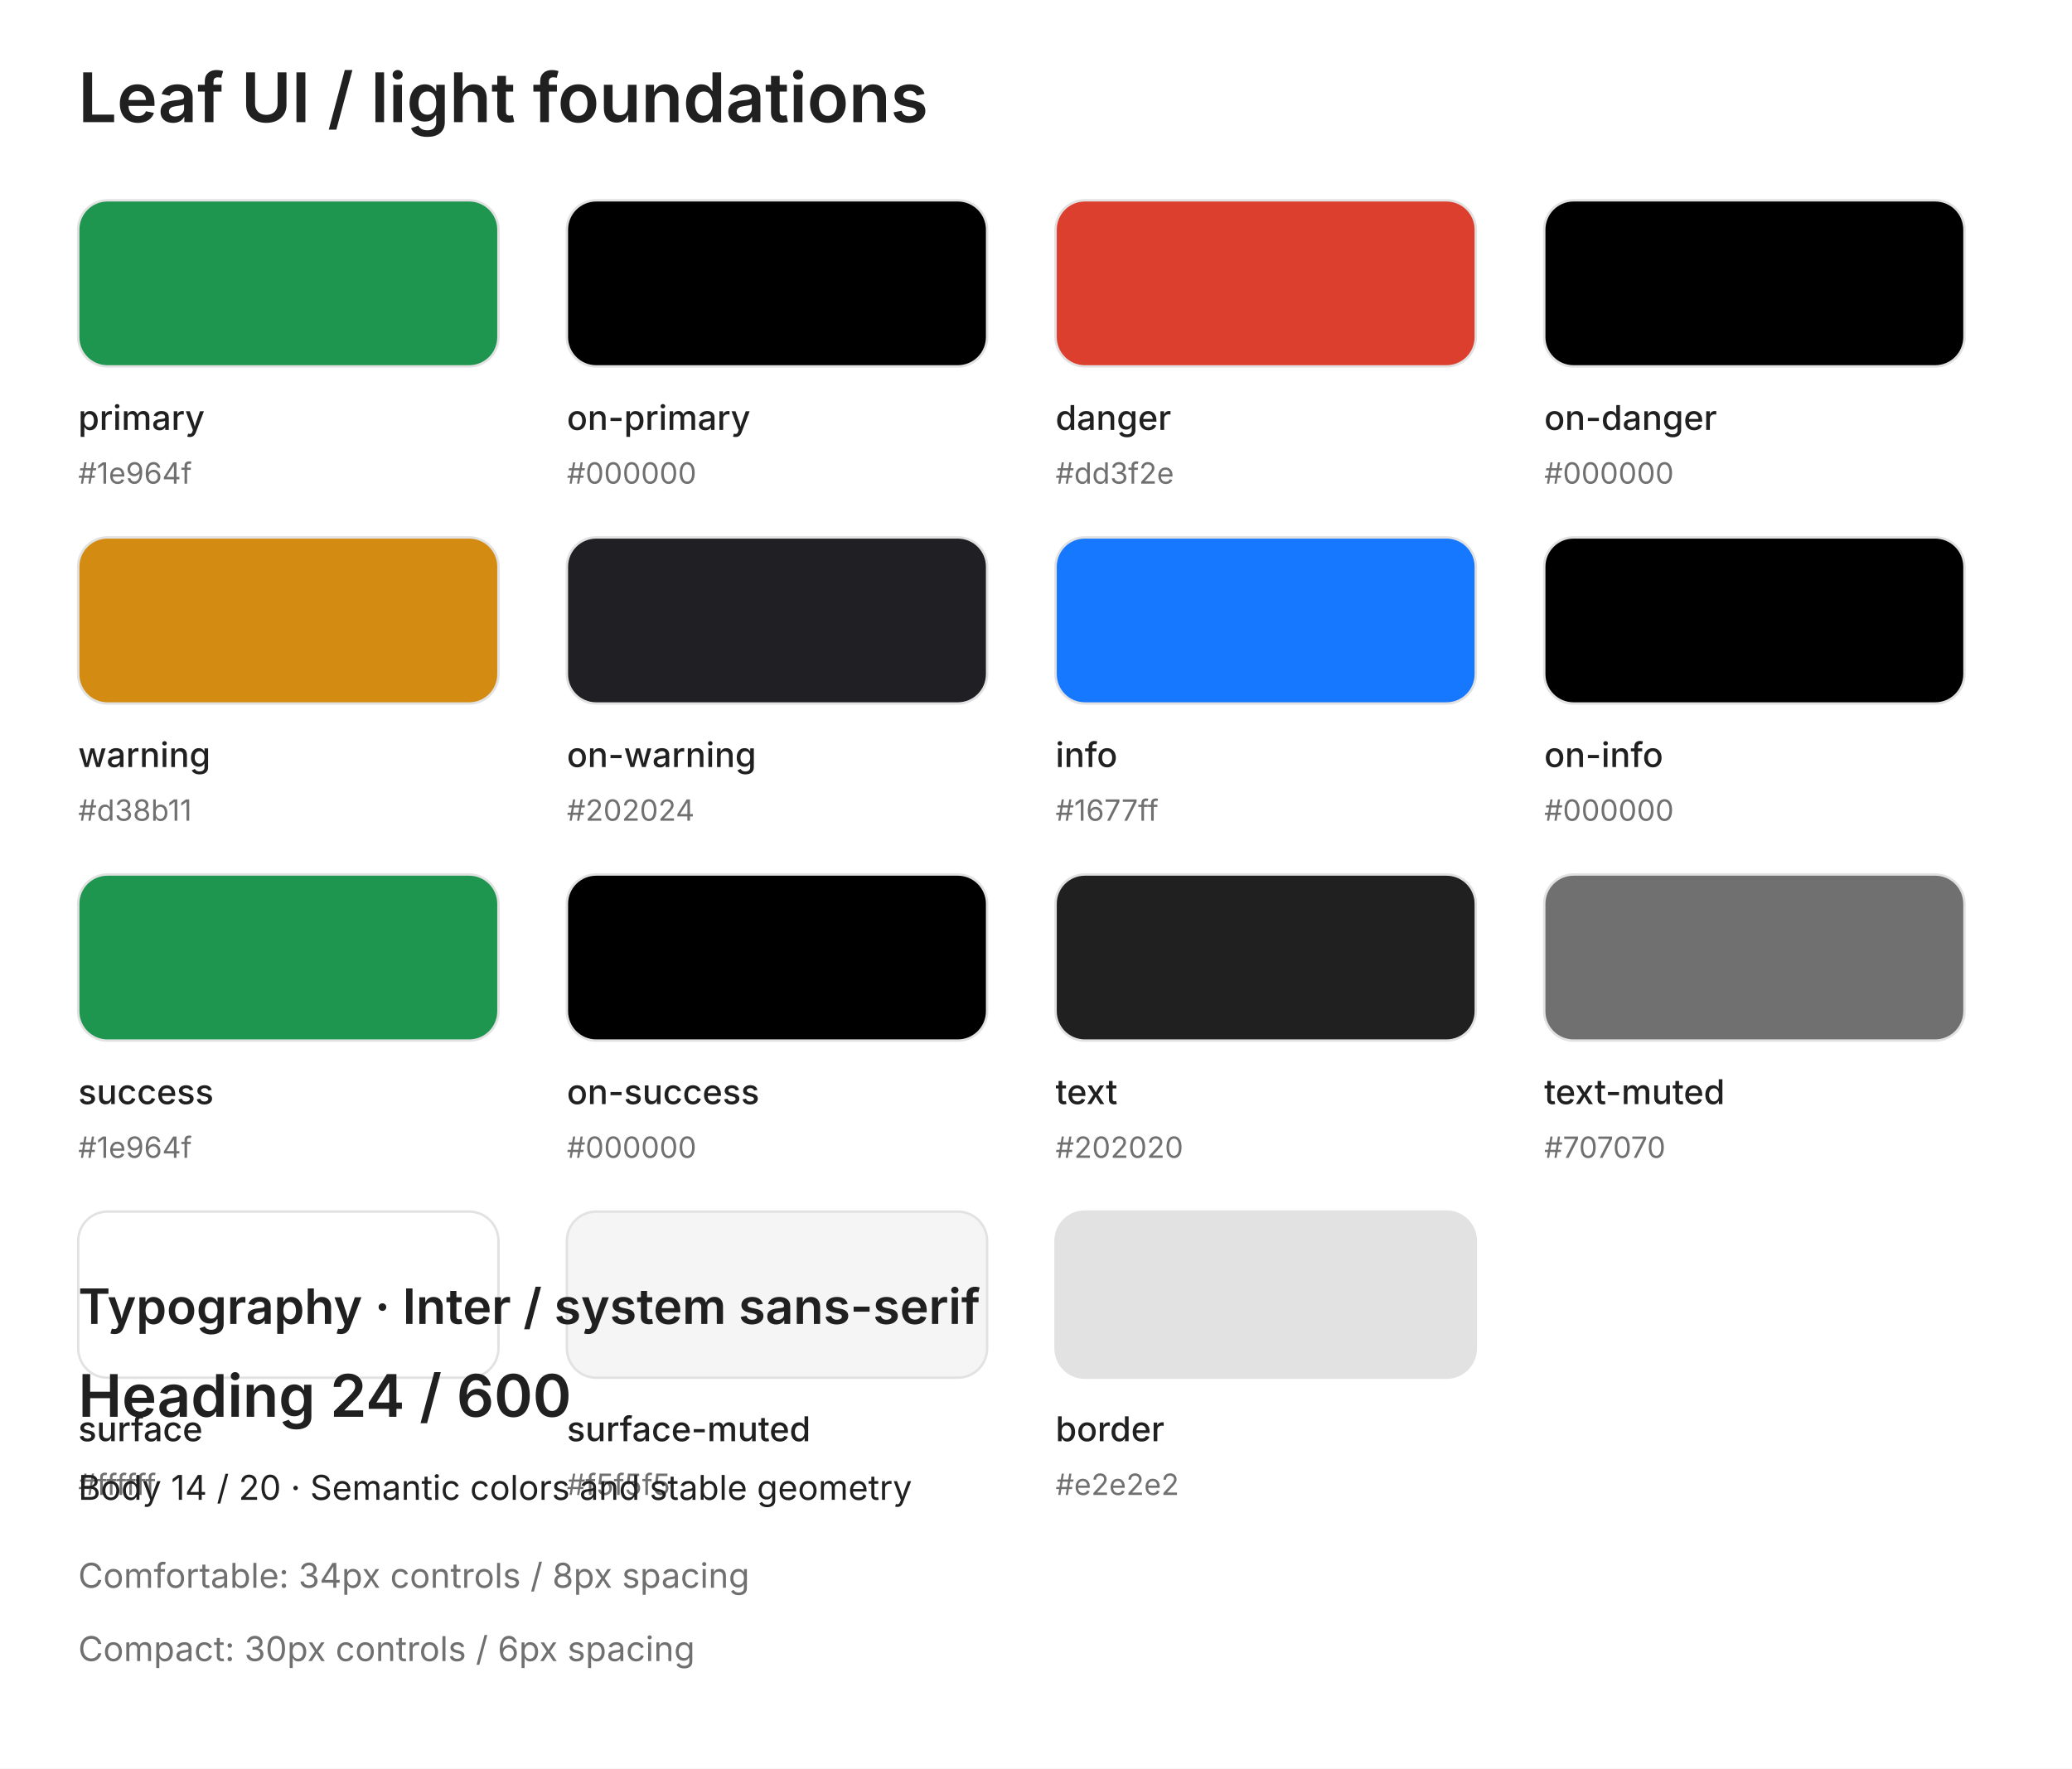
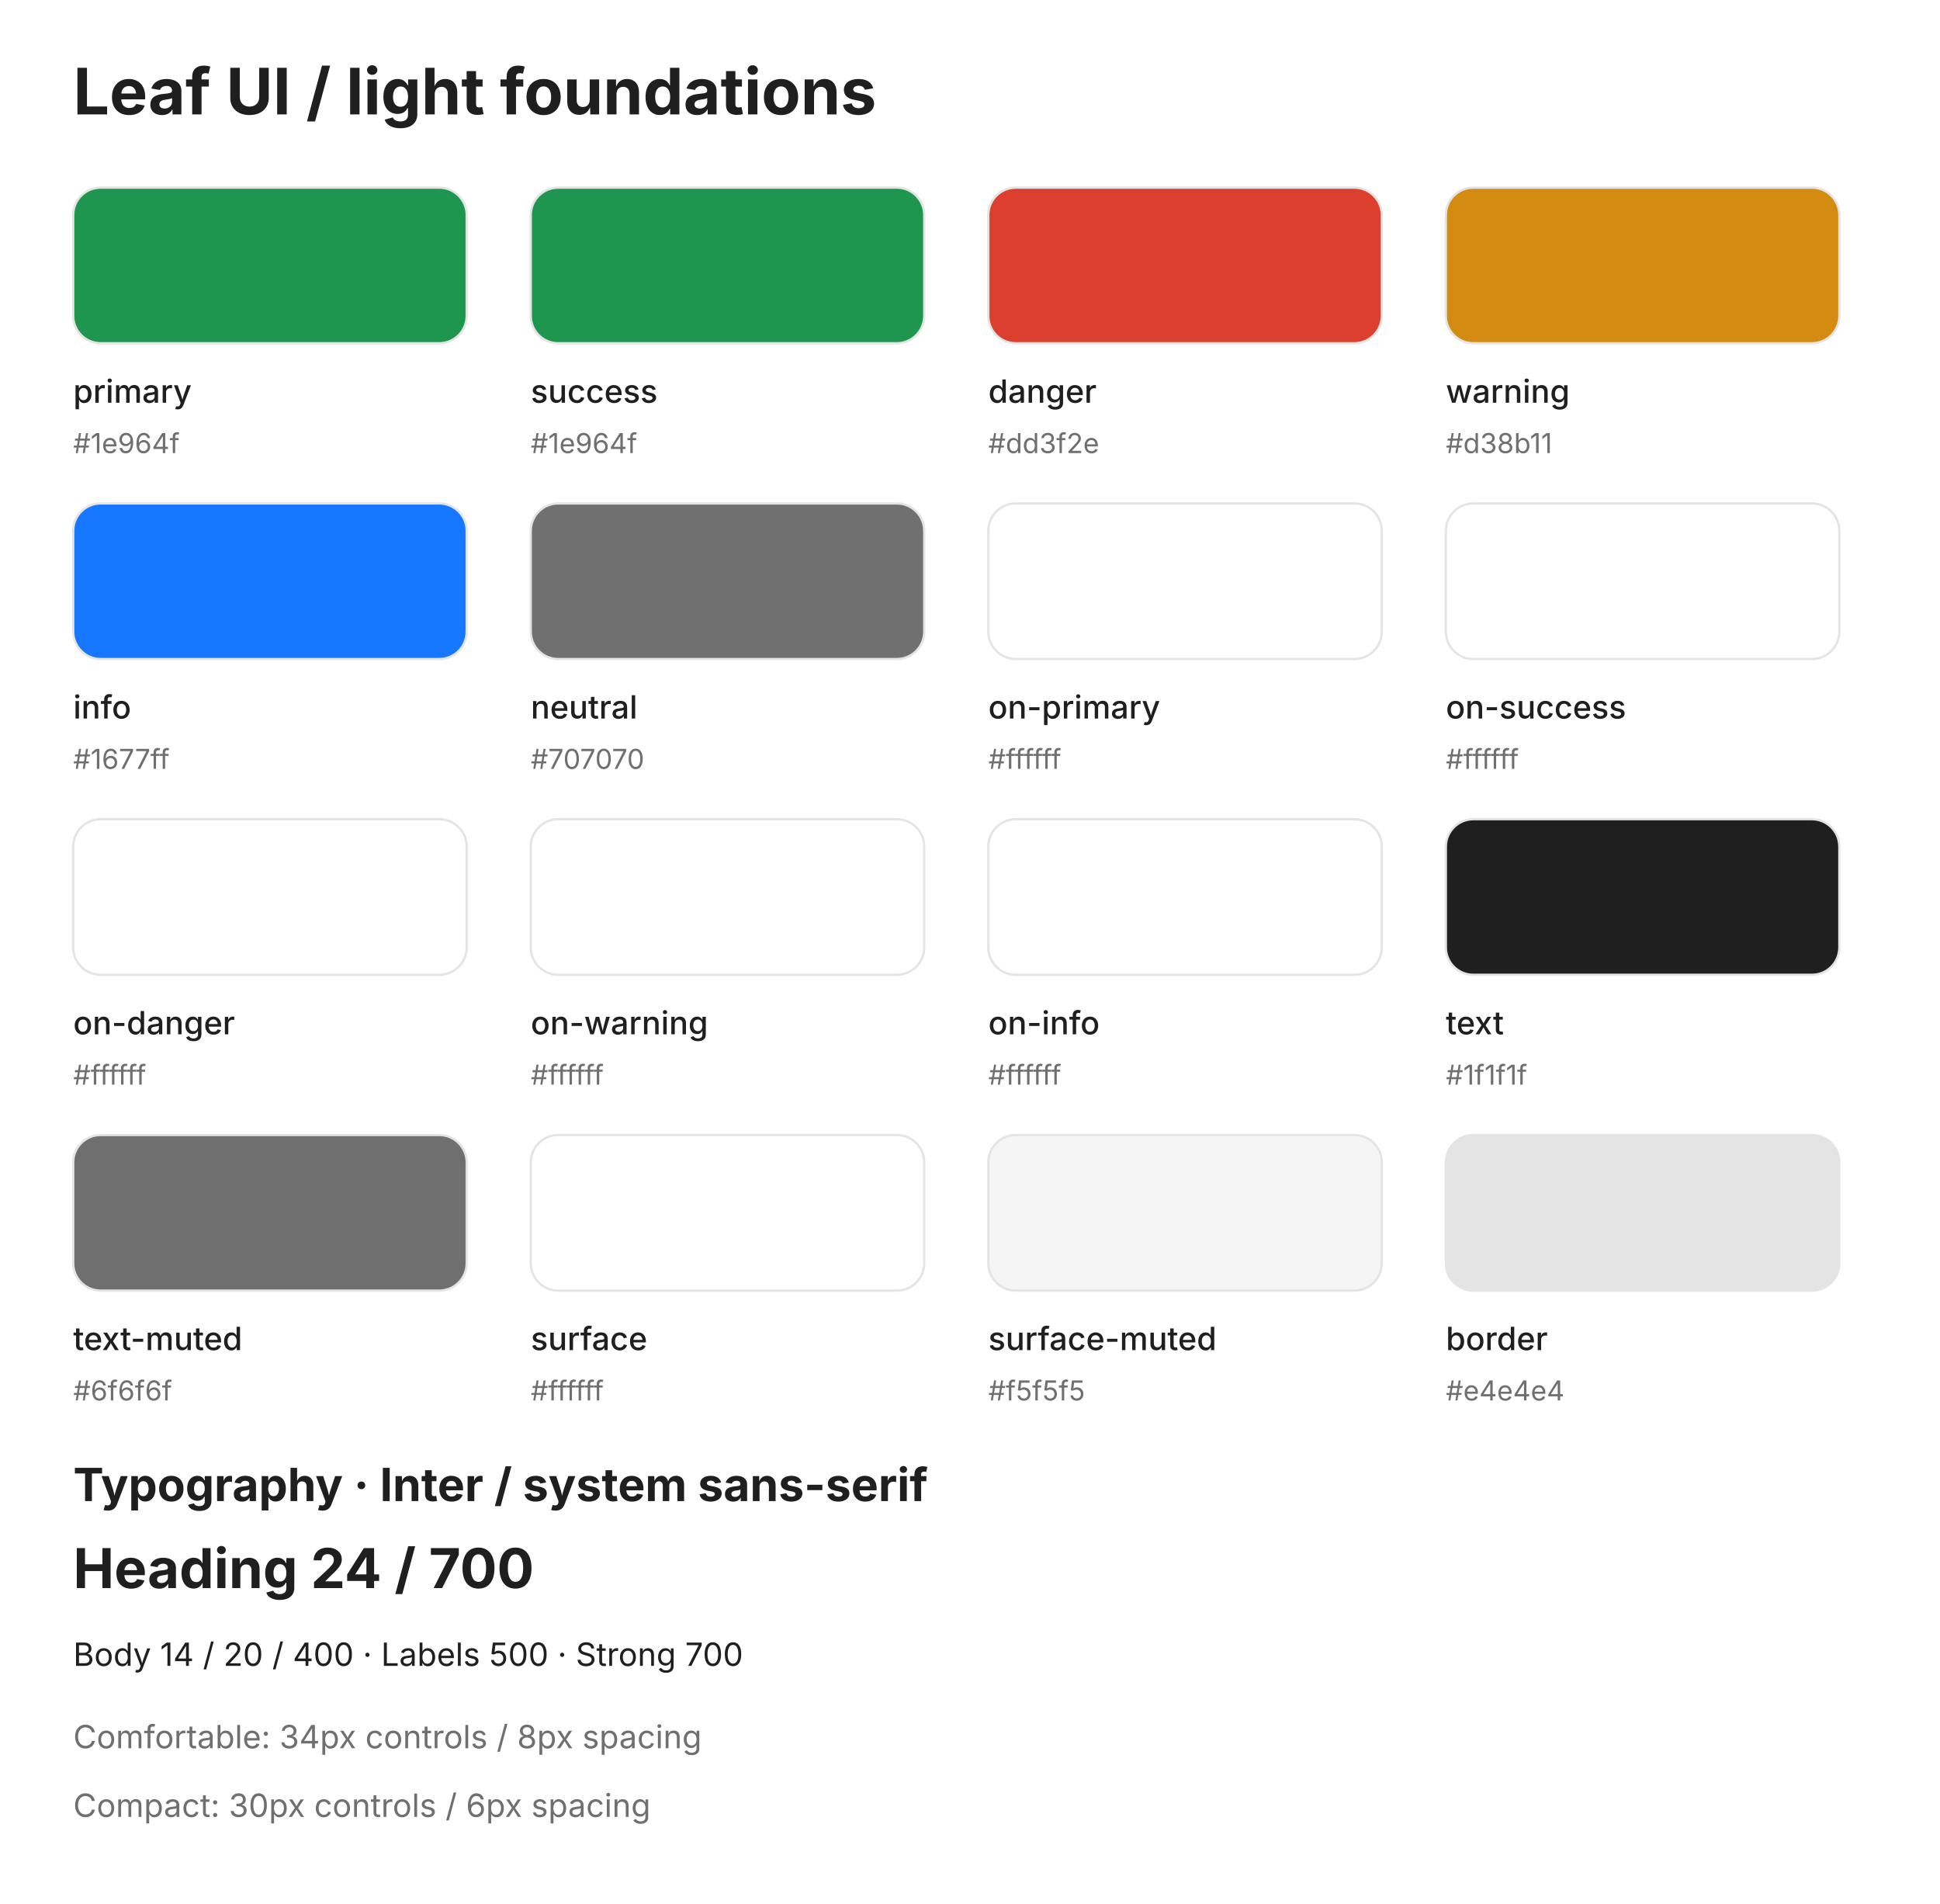
- <svg xmlns="http://www.w3.org/2000/svg" width="848" height="724" viewBox="0 0 848 724" font-family="Inter, Arial, sans-serif">
-   <rect x="0" y="0" width="848" height="724" rx="0" fill="#ffffff" stroke="none" />
-   <text x="32" y="50" fill="#202020" font-size="28" font-weight="600">Leaf UI / light foundations</text>
+ <svg xmlns="http://www.w3.org/2000/svg" width="848" height="832" viewBox="0 0 848 832" font-family="Inter, Arial, sans-serif">
+   <rect x="0" y="0" width="848" height="832" rx="0" fill="#ffffff" stroke="none" />
+   <text x="32" y="50" fill="#1f1f1f" font-size="28" font-weight="700">Leaf UI / light foundations</text>
  <g id="color-primary">
-     <rect x="32" y="82" width="172" height="68" rx="12" fill="#1e964f" stroke="#e2e2e2" />
-     <text x="32" y="176" fill="#202020" font-size="14" font-weight="500">primary</text>
-     <text x="32" y="198" fill="#707070" font-size="12" font-weight="400">#1e964f</text>
+     <rect x="32" y="82" width="172" height="68" rx="12" fill="#1e964f" stroke="#e4e4e4" />
+     <text x="32" y="176" fill="#1f1f1f" font-size="14" font-weight="500">primary</text>
+     <text x="32" y="198" fill="#6f6f6f" font-size="12" font-weight="400">#1e964f</text>
+   </g>
+   <g id="color-success">
+     <rect x="232" y="82" width="172" height="68" rx="12" fill="#1e964f" stroke="#e4e4e4" />
+     <text x="232" y="176" fill="#1f1f1f" font-size="14" font-weight="500">success</text>
+     <text x="232" y="198" fill="#6f6f6f" font-size="12" font-weight="400">#1e964f</text>
+   </g>
+   <g id="color-danger">
+     <rect x="432" y="82" width="172" height="68" rx="12" fill="#dd3f2e" stroke="#e4e4e4" />
+     <text x="432" y="176" fill="#1f1f1f" font-size="14" font-weight="500">danger</text>
+     <text x="432" y="198" fill="#6f6f6f" font-size="12" font-weight="400">#dd3f2e</text>
+   </g>
+   <g id="color-warning">
+     <rect x="632" y="82" width="172" height="68" rx="12" fill="#d38b11" stroke="#e4e4e4" />
+     <text x="632" y="176" fill="#1f1f1f" font-size="14" font-weight="500">warning</text>
+     <text x="632" y="198" fill="#6f6f6f" font-size="12" font-weight="400">#d38b11</text>
+   </g>
+   <g id="color-info">
+     <rect x="32" y="220" width="172" height="68" rx="12" fill="#1677ff" stroke="#e4e4e4" />
+     <text x="32" y="314" fill="#1f1f1f" font-size="14" font-weight="500">info</text>
+     <text x="32" y="336" fill="#6f6f6f" font-size="12" font-weight="400">#1677ff</text>
+   </g>
+   <g id="color-neutral">
+     <rect x="232" y="220" width="172" height="68" rx="12" fill="#707070" stroke="#e4e4e4" />
+     <text x="232" y="314" fill="#1f1f1f" font-size="14" font-weight="500">neutral</text>
+     <text x="232" y="336" fill="#6f6f6f" font-size="12" font-weight="400">#707070</text>
  </g>
  <g id="color-on-primary">
-     <rect x="232" y="82" width="172" height="68" rx="12" fill="#000000" stroke="#e2e2e2" />
-     <text x="232" y="176" fill="#202020" font-size="14" font-weight="500">on-primary</text>
-     <text x="232" y="198" fill="#707070" font-size="12" font-weight="400">#000000</text>
+     <rect x="432" y="220" width="172" height="68" rx="12" fill="#ffffff" stroke="#e4e4e4" />
+     <text x="432" y="314" fill="#1f1f1f" font-size="14" font-weight="500">on-primary</text>
+     <text x="432" y="336" fill="#6f6f6f" font-size="12" font-weight="400">#ffffff</text>
  </g>
-   <g id="color-danger">
-     <rect x="432" y="82" width="172" height="68" rx="12" fill="#dd3f2e" stroke="#e2e2e2" />
-     <text x="432" y="176" fill="#202020" font-size="14" font-weight="500">danger</text>
-     <text x="432" y="198" fill="#707070" font-size="12" font-weight="400">#dd3f2e</text>
+   <g id="color-on-success">
+     <rect x="632" y="220" width="172" height="68" rx="12" fill="#ffffff" stroke="#e4e4e4" />
+     <text x="632" y="314" fill="#1f1f1f" font-size="14" font-weight="500">on-success</text>
+     <text x="632" y="336" fill="#6f6f6f" font-size="12" font-weight="400">#ffffff</text>
  </g>
  <g id="color-on-danger">
-     <rect x="632" y="82" width="172" height="68" rx="12" fill="#000000" stroke="#e2e2e2" />
-     <text x="632" y="176" fill="#202020" font-size="14" font-weight="500">on-danger</text>
-     <text x="632" y="198" fill="#707070" font-size="12" font-weight="400">#000000</text>
-   </g>
-   <g id="color-warning">
-     <rect x="32" y="220" width="172" height="68" rx="12" fill="#d38b11" stroke="#e2e2e2" />
-     <text x="32" y="314" fill="#202020" font-size="14" font-weight="500">warning</text>
-     <text x="32" y="336" fill="#707070" font-size="12" font-weight="400">#d38b11</text>
+     <rect x="32" y="358" width="172" height="68" rx="12" fill="#ffffff" stroke="#e4e4e4" />
+     <text x="32" y="452" fill="#1f1f1f" font-size="14" font-weight="500">on-danger</text>
+     <text x="32" y="474" fill="#6f6f6f" font-size="12" font-weight="400">#ffffff</text>
  </g>
  <g id="color-on-warning">
-     <rect x="232" y="220" width="172" height="68" rx="12" fill="#202024" stroke="#e2e2e2" />
-     <text x="232" y="314" fill="#202020" font-size="14" font-weight="500">on-warning</text>
-     <text x="232" y="336" fill="#707070" font-size="12" font-weight="400">#202024</text>
-   </g>
-   <g id="color-info">
-     <rect x="432" y="220" width="172" height="68" rx="12" fill="#1677ff" stroke="#e2e2e2" />
-     <text x="432" y="314" fill="#202020" font-size="14" font-weight="500">info</text>
-     <text x="432" y="336" fill="#707070" font-size="12" font-weight="400">#1677ff</text>
+     <rect x="232" y="358" width="172" height="68" rx="12" fill="#ffffff" stroke="#e4e4e4" />
+     <text x="232" y="452" fill="#1f1f1f" font-size="14" font-weight="500">on-warning</text>
+     <text x="232" y="474" fill="#6f6f6f" font-size="12" font-weight="400">#ffffff</text>
  </g>
  <g id="color-on-info">
-     <rect x="632" y="220" width="172" height="68" rx="12" fill="#000000" stroke="#e2e2e2" />
-     <text x="632" y="314" fill="#202020" font-size="14" font-weight="500">on-info</text>
-     <text x="632" y="336" fill="#707070" font-size="12" font-weight="400">#000000</text>
-   </g>
-   <g id="color-success">
-     <rect x="32" y="358" width="172" height="68" rx="12" fill="#1e964f" stroke="#e2e2e2" />
-     <text x="32" y="452" fill="#202020" font-size="14" font-weight="500">success</text>
-     <text x="32" y="474" fill="#707070" font-size="12" font-weight="400">#1e964f</text>
-   </g>
-   <g id="color-on-success">
-     <rect x="232" y="358" width="172" height="68" rx="12" fill="#000000" stroke="#e2e2e2" />
-     <text x="232" y="452" fill="#202020" font-size="14" font-weight="500">on-success</text>
-     <text x="232" y="474" fill="#707070" font-size="12" font-weight="400">#000000</text>
+     <rect x="432" y="358" width="172" height="68" rx="12" fill="#ffffff" stroke="#e4e4e4" />
+     <text x="432" y="452" fill="#1f1f1f" font-size="14" font-weight="500">on-info</text>
+     <text x="432" y="474" fill="#6f6f6f" font-size="12" font-weight="400">#ffffff</text>
  </g>
  <g id="color-text">
-     <rect x="432" y="358" width="172" height="68" rx="12" fill="#202020" stroke="#e2e2e2" />
-     <text x="432" y="452" fill="#202020" font-size="14" font-weight="500">text</text>
-     <text x="432" y="474" fill="#707070" font-size="12" font-weight="400">#202020</text>
+     <rect x="632" y="358" width="172" height="68" rx="12" fill="#1f1f1f" stroke="#e4e4e4" />
+     <text x="632" y="452" fill="#1f1f1f" font-size="14" font-weight="500">text</text>
+     <text x="632" y="474" fill="#6f6f6f" font-size="12" font-weight="400">#1f1f1f</text>
  </g>
  <g id="color-text-muted">
-     <rect x="632" y="358" width="172" height="68" rx="12" fill="#707070" stroke="#e2e2e2" />
-     <text x="632" y="452" fill="#202020" font-size="14" font-weight="500">text-muted</text>
-     <text x="632" y="474" fill="#707070" font-size="12" font-weight="400">#707070</text>
+     <rect x="32" y="496" width="172" height="68" rx="12" fill="#6f6f6f" stroke="#e4e4e4" />
+     <text x="32" y="590" fill="#1f1f1f" font-size="14" font-weight="500">text-muted</text>
+     <text x="32" y="612" fill="#6f6f6f" font-size="12" font-weight="400">#6f6f6f</text>
  </g>
  <g id="color-surface">
-     <rect x="32" y="496" width="172" height="68" rx="12" fill="#ffffff" stroke="#e2e2e2" />
-     <text x="32" y="590" fill="#202020" font-size="14" font-weight="500">surface</text>
-     <text x="32" y="612" fill="#707070" font-size="12" font-weight="400">#ffffff</text>
+     <rect x="232" y="496" width="172" height="68" rx="12" fill="#ffffff" stroke="#e4e4e4" />
+     <text x="232" y="590" fill="#1f1f1f" font-size="14" font-weight="500">surface</text>
+     <text x="232" y="612" fill="#6f6f6f" font-size="12" font-weight="400">#ffffff</text>
  </g>
  <g id="color-surface-muted">
-     <rect x="232" y="496" width="172" height="68" rx="12" fill="#f5f5f5" stroke="#e2e2e2" />
-     <text x="232" y="590" fill="#202020" font-size="14" font-weight="500">surface-muted</text>
-     <text x="232" y="612" fill="#707070" font-size="12" font-weight="400">#f5f5f5</text>
+     <rect x="432" y="496" width="172" height="68" rx="12" fill="#f5f5f5" stroke="#e4e4e4" />
+     <text x="432" y="590" fill="#1f1f1f" font-size="14" font-weight="500">surface-muted</text>
+     <text x="432" y="612" fill="#6f6f6f" font-size="12" font-weight="400">#f5f5f5</text>
  </g>
  <g id="color-border">
-     <rect x="432" y="496" width="172" height="68" rx="12" fill="#e2e2e2" stroke="#e2e2e2" />
-     <text x="432" y="590" fill="#202020" font-size="14" font-weight="500">border</text>
-     <text x="432" y="612" fill="#707070" font-size="12" font-weight="400">#e2e2e2</text>
+     <rect x="632" y="496" width="172" height="68" rx="12" fill="#e4e4e4" stroke="#e4e4e4" />
+     <text x="632" y="590" fill="#1f1f1f" font-size="14" font-weight="500">border</text>
+     <text x="632" y="612" fill="#6f6f6f" font-size="12" font-weight="400">#e4e4e4</text>
  </g>
-   <text x="32" y="542" fill="#202020" font-size="20" font-weight="600">Typography · Inter / system sans-serif</text>
-   <text x="32" y="580" fill="#202020" font-size="24" font-weight="600">Heading 24 / 600</text>
-   <text x="32" y="614" fill="#202020" font-size="14" font-weight="400">Body 14 / 20 · Semantic colors and stable geometry</text>
-   <text x="32" y="650" fill="#707070" font-size="14" font-weight="400">Comfortable: 34px controls / 8px spacing</text>
-   <text x="32" y="680" fill="#707070" font-size="14" font-weight="400">Compact: 30px controls / 6px spacing</text>
+   <text x="32" y="656" fill="#1f1f1f" font-size="20" font-weight="700">Typography · Inter / system sans-serif</text>
+   <text x="32" y="694" fill="#1f1f1f" font-size="24" font-weight="700">Heading 24 / 700</text>
+   <text x="32" y="728" fill="#1f1f1f" font-size="14" font-weight="400">Body 14 / 20 / 400 · Labels 500 · Strong 700</text>
+   <text x="32" y="764" fill="#6f6f6f" font-size="14" font-weight="400">Comfortable: 34px controls / 8px spacing</text>
+   <text x="32" y="794" fill="#6f6f6f" font-size="14" font-weight="400">Compact: 30px controls / 6px spacing</text>
</svg>
